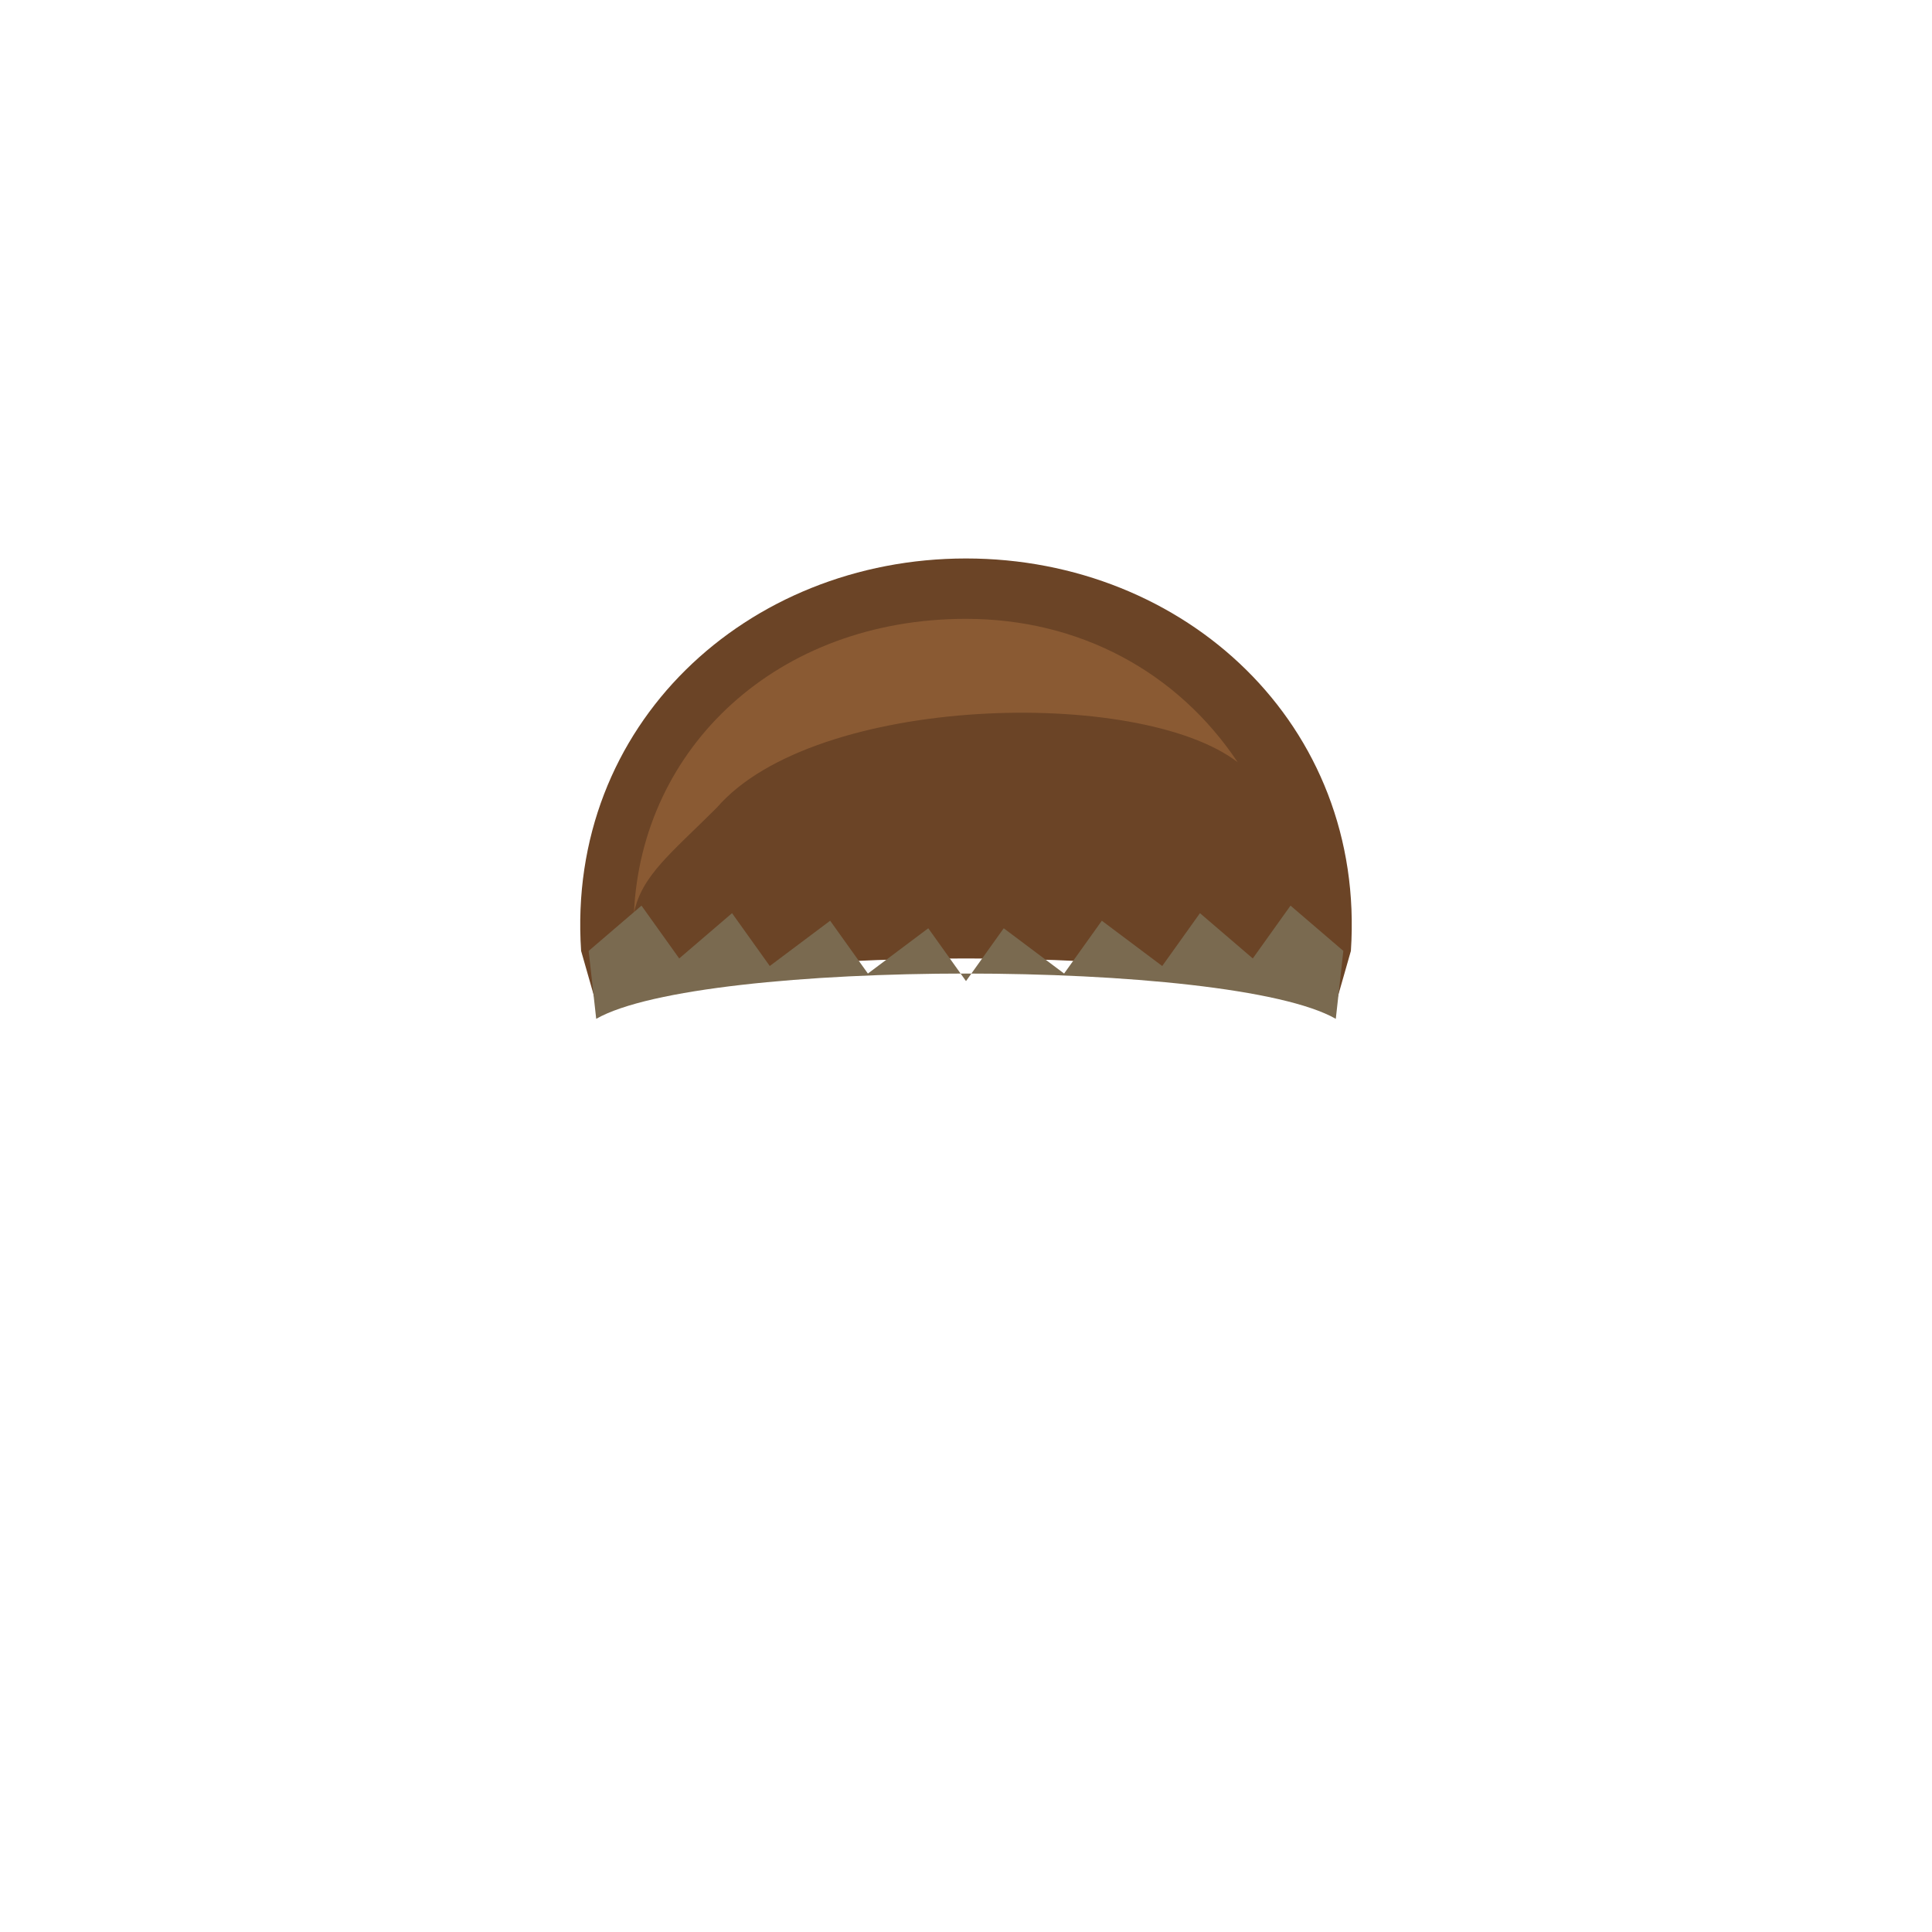
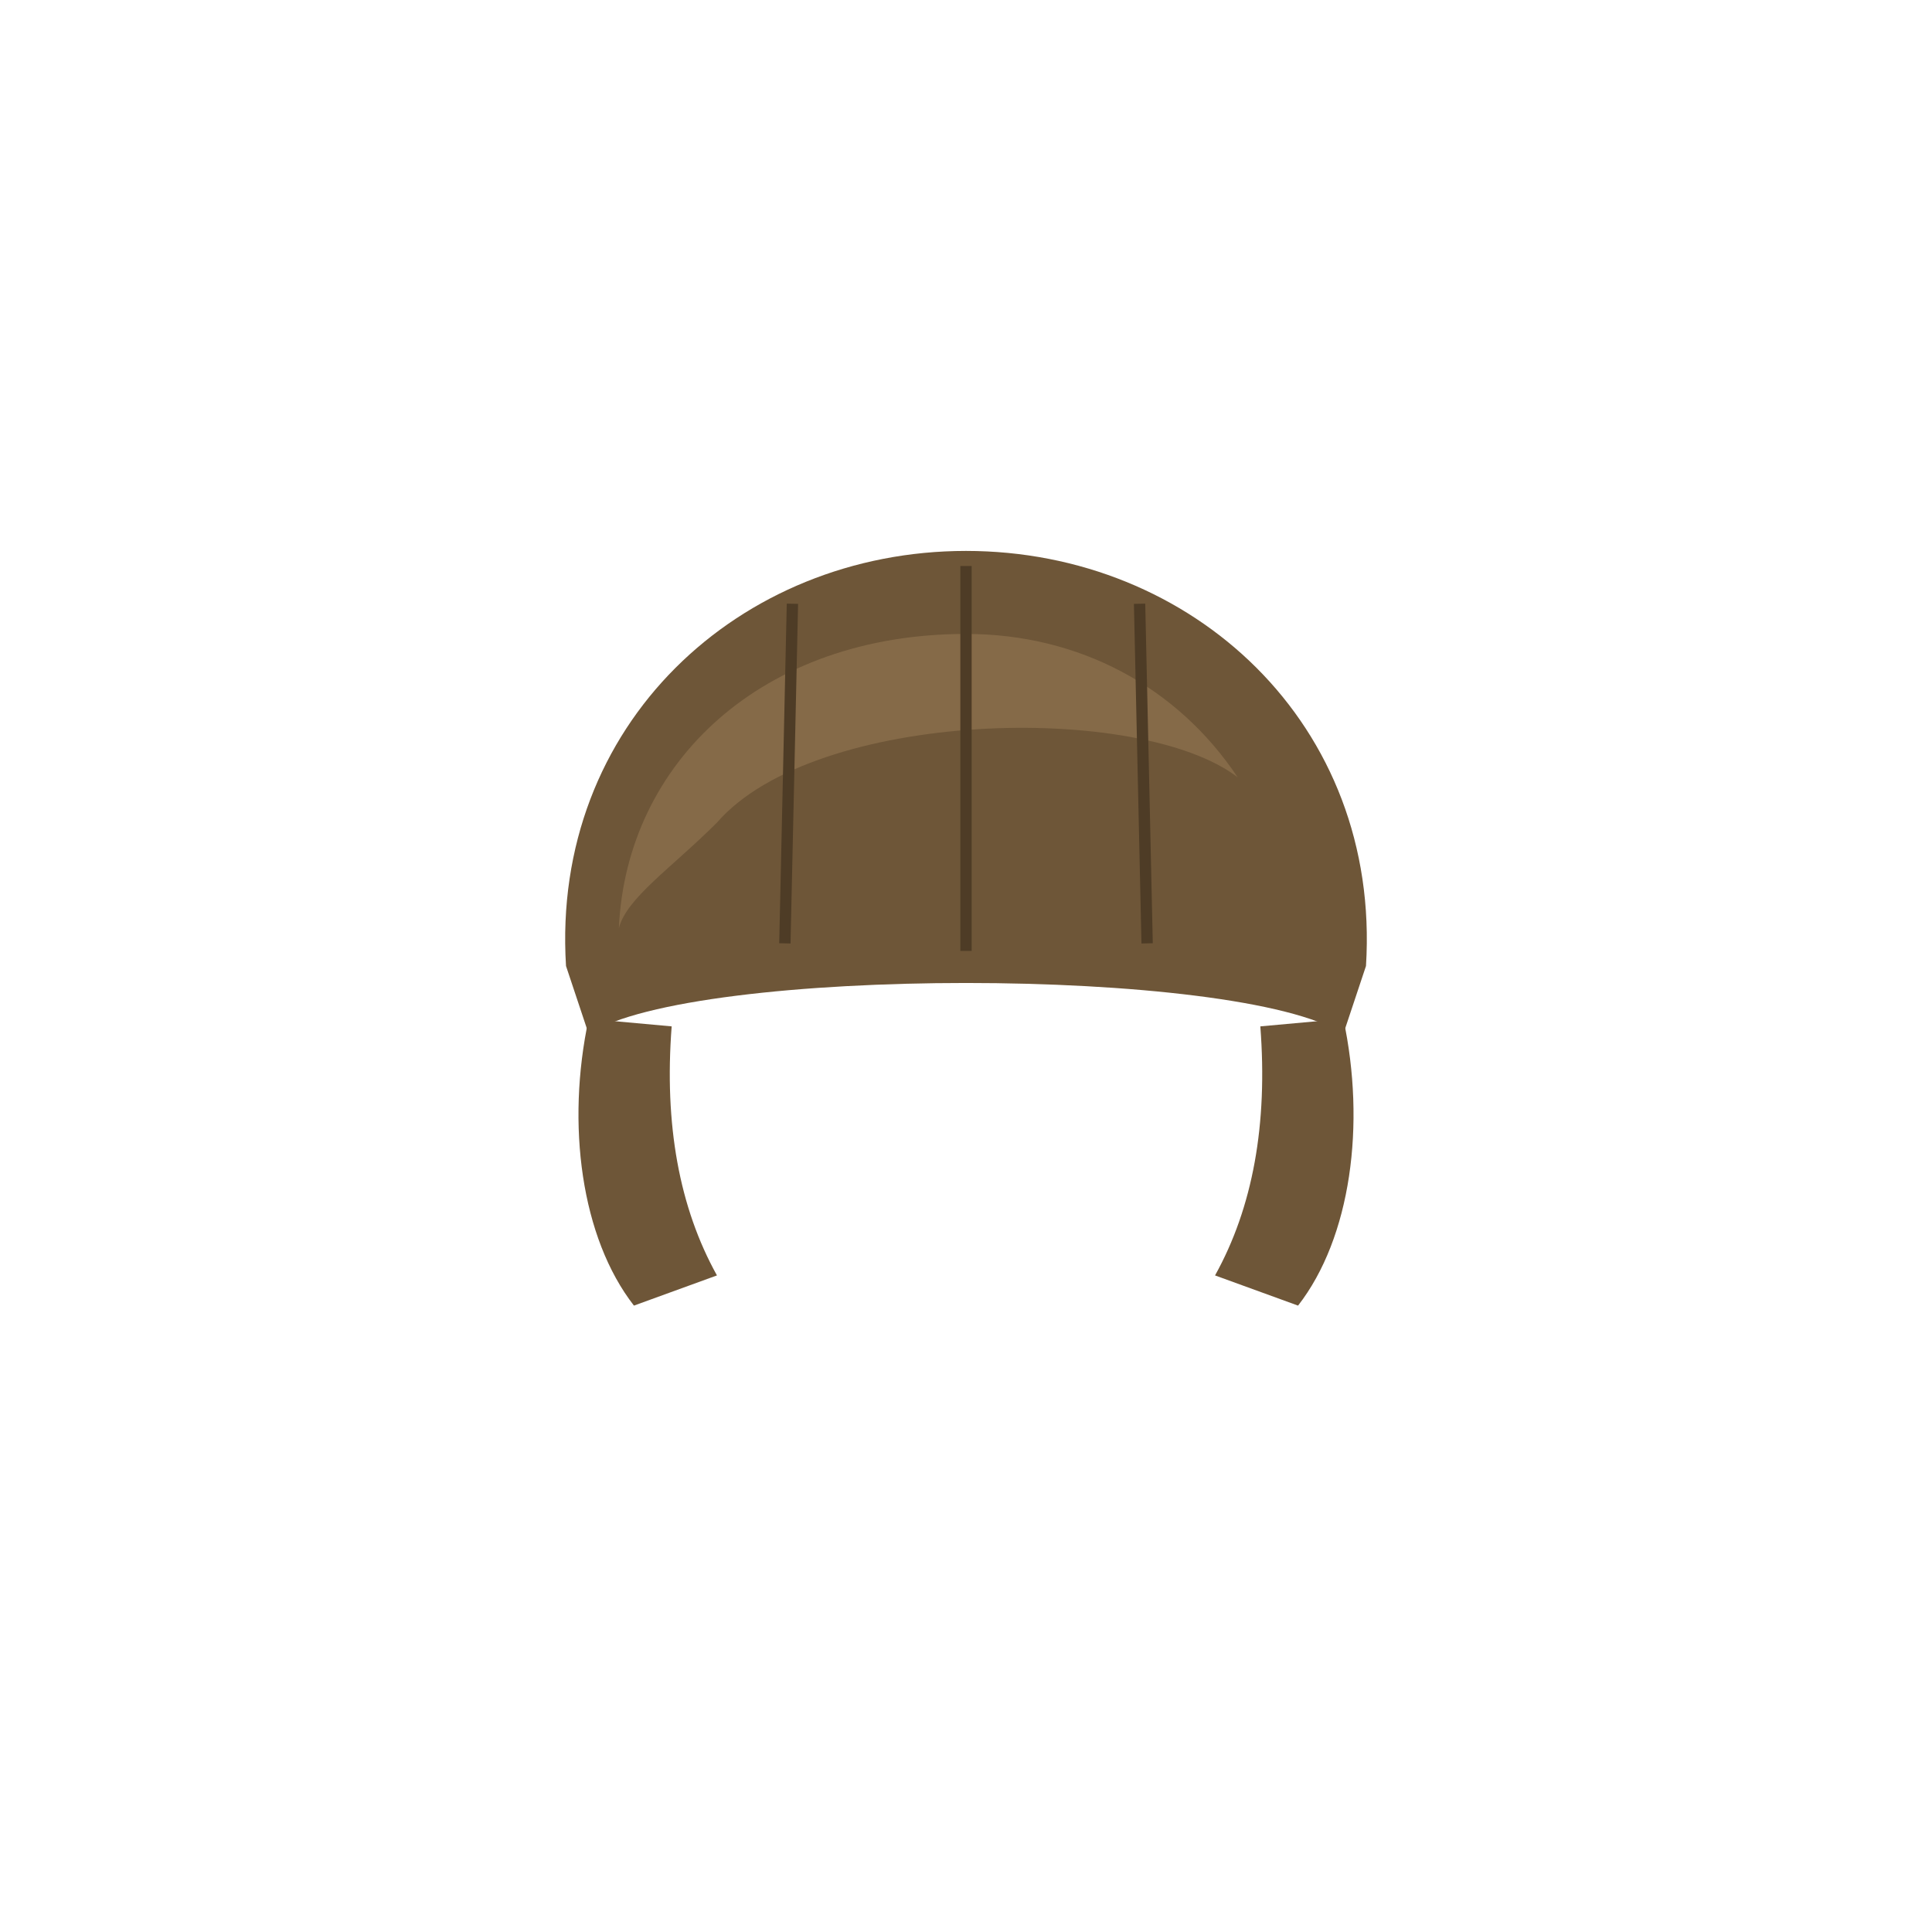
<svg xmlns="http://www.w3.org/2000/svg" viewBox="0 0 512 512" width="512" height="512">
-   <path d="M154 252 C150 192 198 148 256 148 C314 148 362 192 358 252 L354 266 C326 250 186 250 158 266 Z" fill="#6B4426" />
-   <path d="M168 242 C170 198 206 164 256 164 C286 164 312 178 328 202 C302 182 216 184 190 214 C178 226 170 232 168 242 Z" fill="#8A5A33" />
-   <path d="M156 252 L170 240 L180 254 L194 242 L204 256 L220 244 L230 258 L246 246 L256 260 L266 246 L282 258 L292 244 L308 256 L318 242 L332 254 L342 240 L356 252 L354 270 C326 254 186 254 158 270 Z" fill="#7A6A50" />
+   <path d="M150 256 C146 192 196 146 256 146 C316 146 366 192 362 256 L356 274 C328 256 184 256 156 274 Z" fill="#6E5638" />
+   <path d="M164 246 C166 202 202 168 256 168 C286 168 312 182 328 206 C302 186 216 188 190 218 C178 230 166 238 164 246 Z" fill="#856A48" />
+   <path d="M156 270 C150 298 154 328 168 346 L190 338 C180 320 176 298 178 272 Z" fill="#6E5638" />
+   <path d="M356 270 C362 298 358 328 344 346 L322 338 C332 320 336 298 334 272 Z" fill="#6E5638" />
+   <path d="M210 160 L208 250 M256 150 L256 252 M302 160 L304 250" stroke="#4E3C26" stroke-width="3" fill="none" />
</svg>
